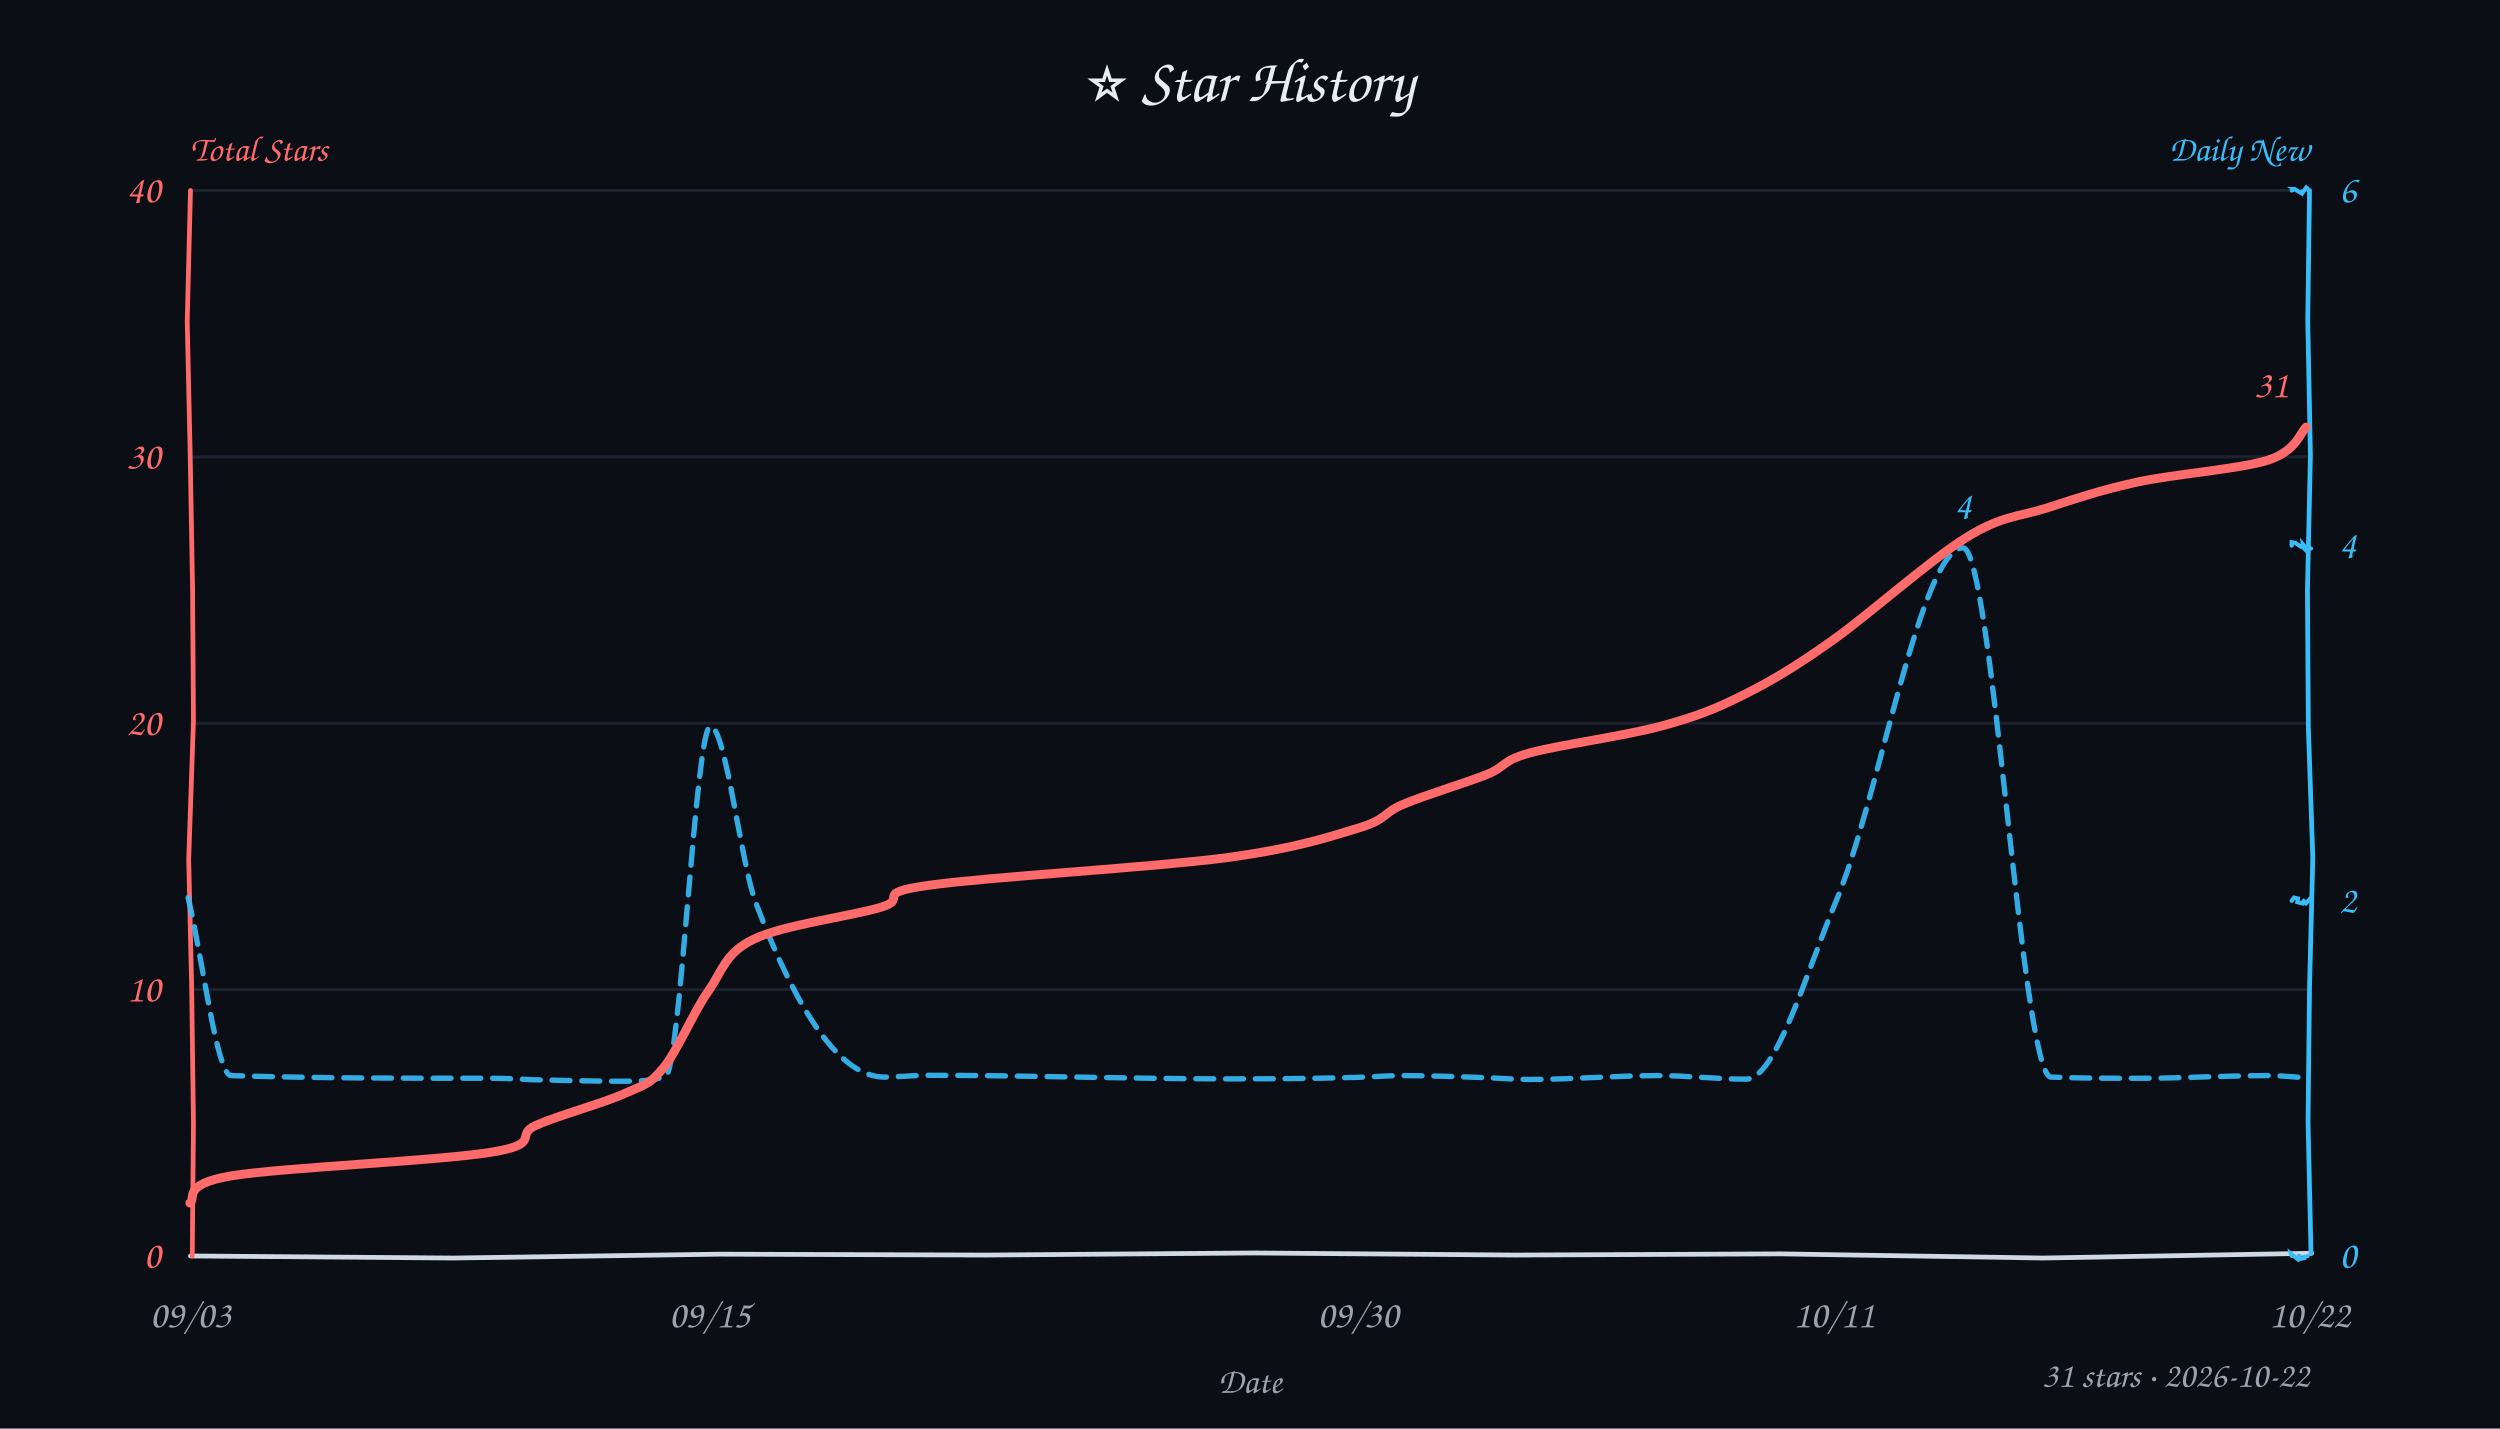
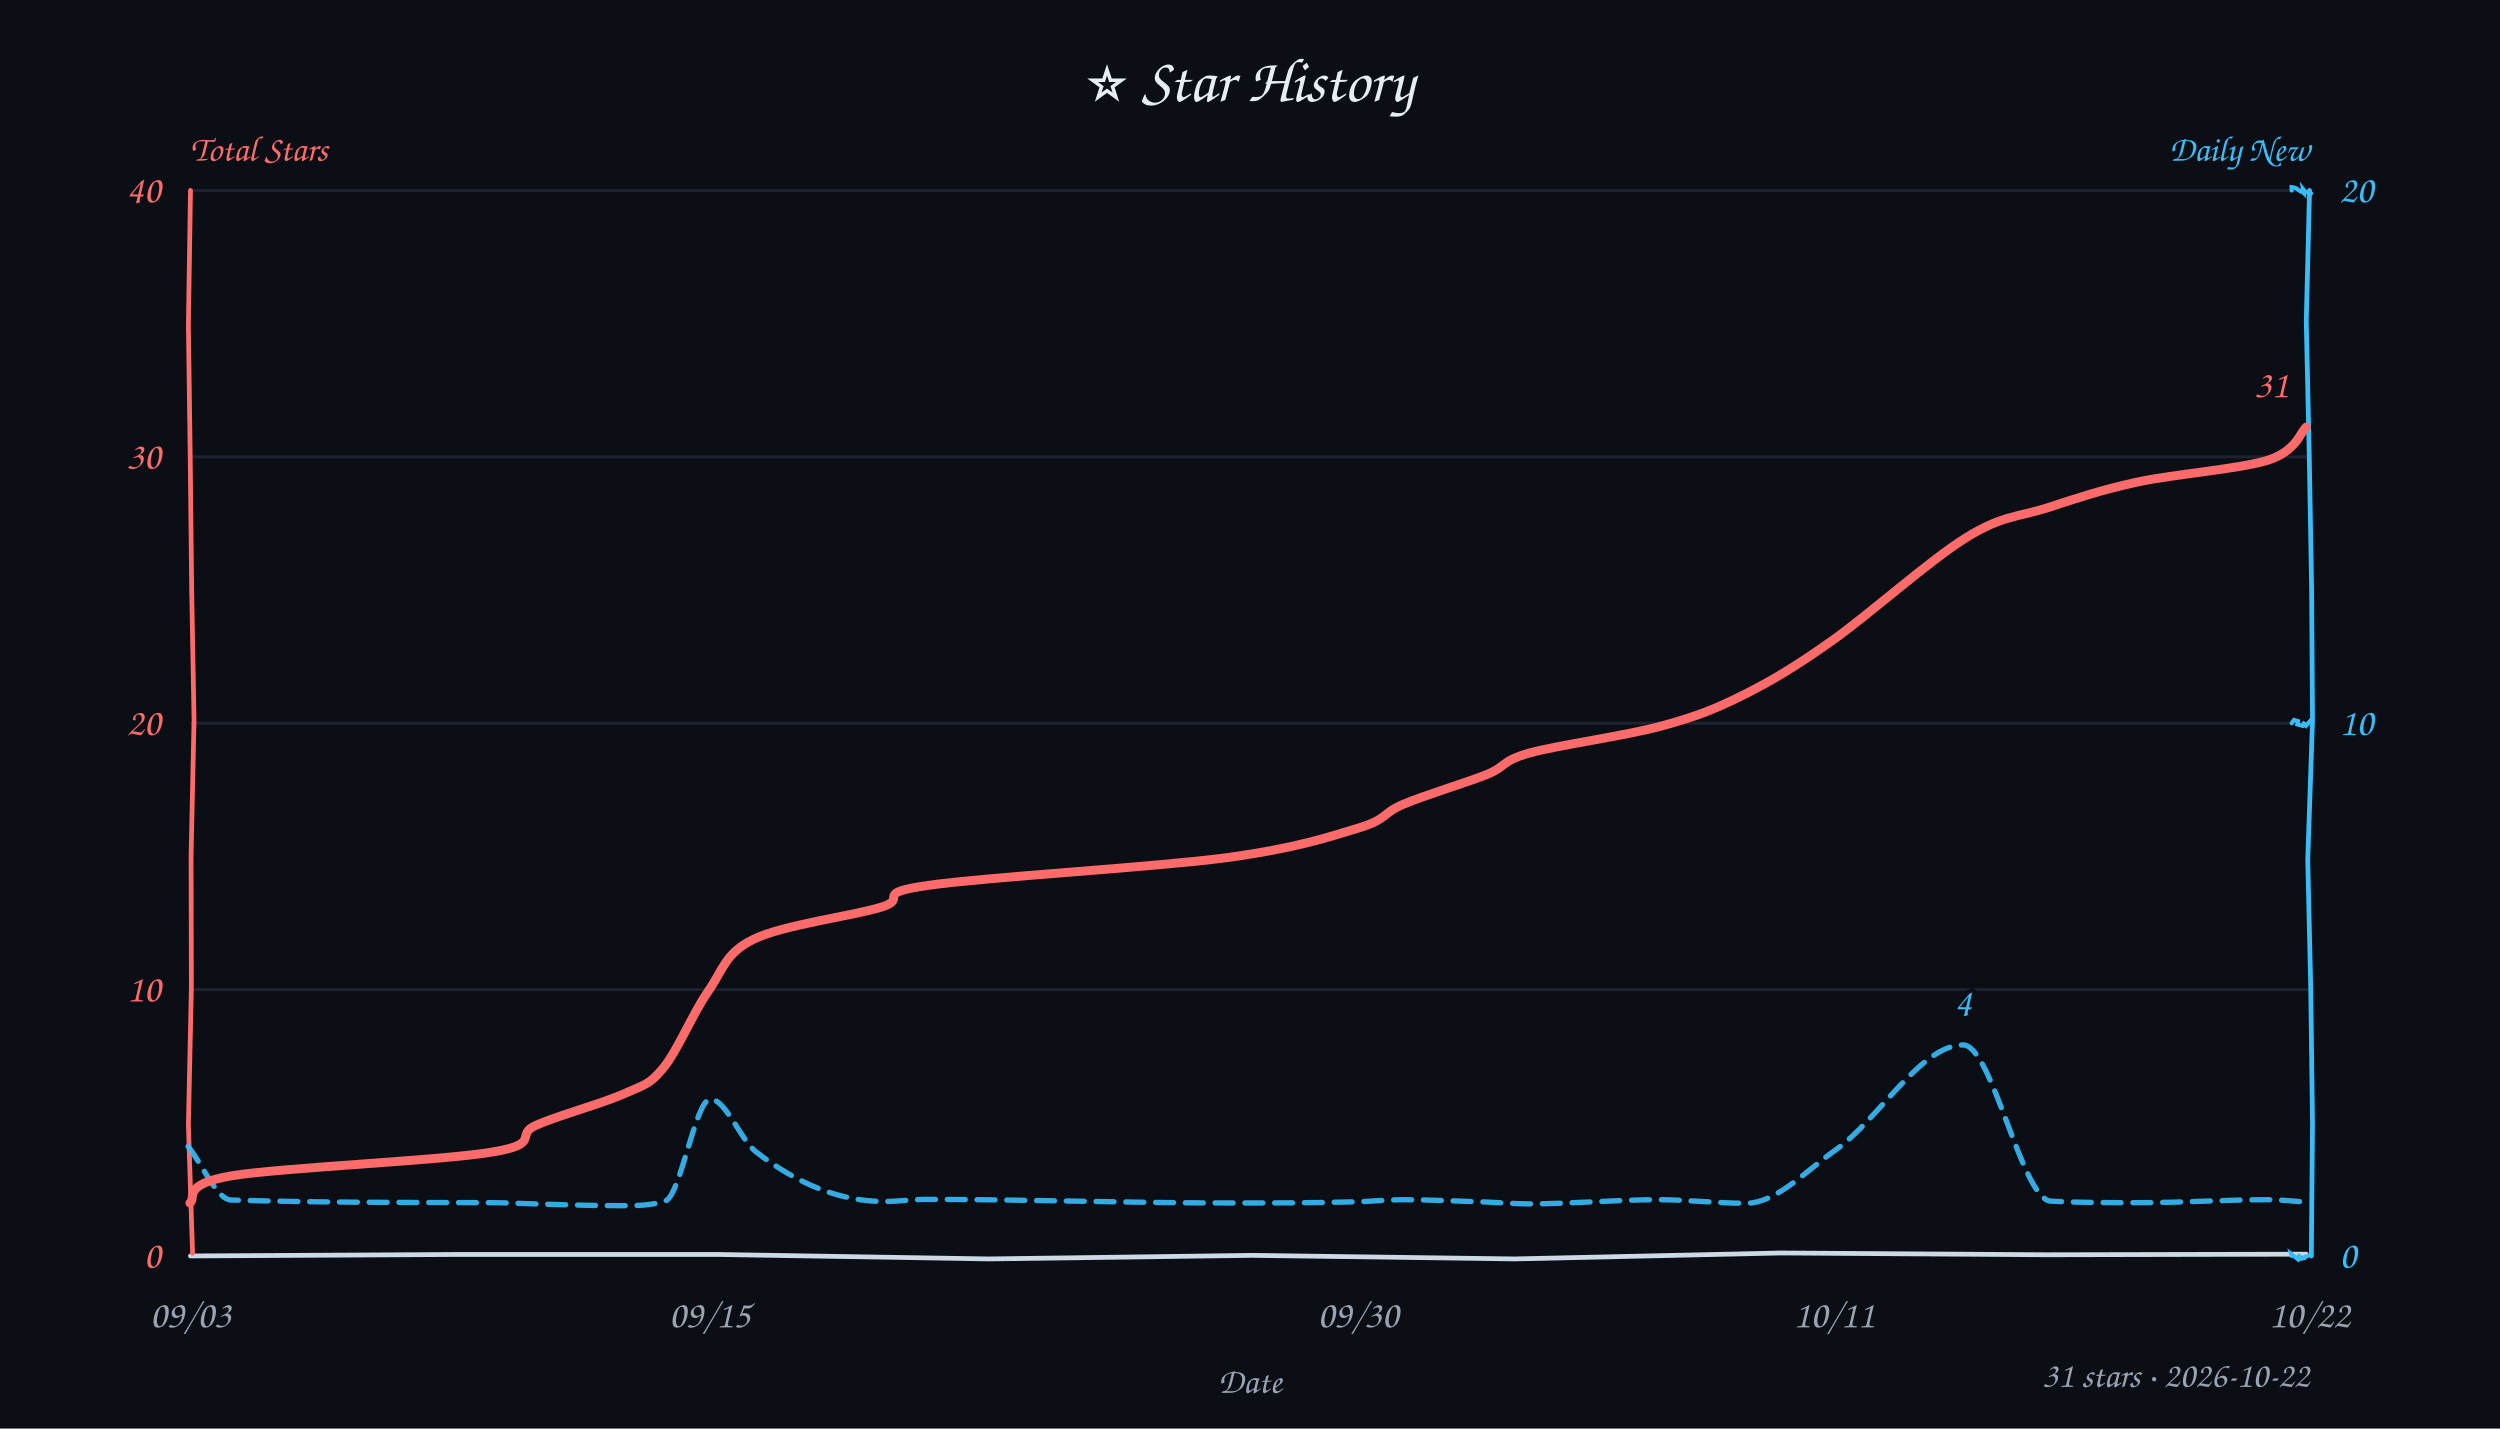
<svg xmlns="http://www.w3.org/2000/svg" width="840" height="480" viewBox="0 0 840 480" fill="#e6edf3">
  <style>text{font-family:"Comic Sans MS","Comic Sans","Chalkboard SE","Marker Felt","Segoe Print",cursive}</style>
  <rect width="100%" height="100%" fill="#0b0e14" />
  <text x="420" y="34" text-anchor="middle" font-size="21">⭐ Star History</text>
  <text x="64" y="54" font-size="12" font-weight="600" fill="#ff6b6b">Total Stars</text>
  <text x="776" y="54" text-anchor="end" font-size="12" font-weight="600" fill="#38bdf8">Daily New</text>
  <line x1="64" y1="332.5" x2="776" y2="332.5" stroke="#232b3a" stroke-width="1" opacity="0.7" />
  <line x1="64" y1="243.0" x2="776" y2="243.0" stroke="#232b3a" stroke-width="1" opacity="0.7" />
  <line x1="64" y1="153.5" x2="776" y2="153.5" stroke="#232b3a" stroke-width="1" opacity="0.7" />
  <line x1="64" y1="64.0" x2="776" y2="64.0" stroke="#232b3a" stroke-width="1" opacity="0.7" />
-   <path d="M 64 422 L 152.3 422.7 L 241.9 421.4 L 331.4 421.7 L 421.2 421.0 L 509.2 421.7 L 598.3 421.3 L 686.3 422.7 L 776.7 421.1" stroke="#cdd9e5" stroke-width="1.6" fill="none" stroke-linecap="round" />
-   <path d="M 64 64 L 62.9 108.0 L 63.9 152.6 L 64.7 197.7 L 65.0 242.2 L 63.4 288.8 L 64.4 331.7 L 65.0 377.6 L 64.6 422.0" stroke="#ff6b6b" stroke-width="1.6" fill="none" stroke-linecap="round" data-axis="total" />
-   <path d="M 776 64 L 775.4 107.6 L 776.3 153.0 L 775.3 198.3 L 775.6 244.1 L 777.1 288.2 L 776.0 331.7 L 775.5 376.8 L 776.5 421.1" stroke="#38bdf8" stroke-width="1.6" fill="none" stroke-linecap="round" data-axis="daily" />
+   <path d="M 64 422 L 153.5 421.5 L 241.4 421.5 L 332.1 423.0 L 420.8 421.8 L 508.8 423.0 L 598.4 421.0 L 687.4 421.6 L 774.9 421.4" stroke="#cdd9e5" stroke-width="1.6" fill="none" stroke-linecap="round" />
+   <path d="M 64 64 L 63.3 109.4 L 63.9 152.9 L 64.4 198.0 L 65.2 242.0 L 64.2 287.5 L 64.3 331.8 L 63.3 377.9 L 64.7 421.1" stroke="#ff6b6b" stroke-width="1.6" fill="none" stroke-linecap="round" data-axis="total" />
+   <path d="M 776 64 L 774.9 108.0 L 775.9 152.6 L 776.7 197.7 L 777.0 242.2 L 775.4 288.8 L 776.4 331.7 L 777.0 377.6 L 776.6 422.0" stroke="#38bdf8" stroke-width="1.6" fill="none" stroke-linecap="round" data-axis="daily" />
  <path d="M 770 422 L 769.8 421.3 L 772.1 423.1 L 772.8 421.4 L 772.3 422.4 L 772.8 423.0 L 774.3 422.7 L 774.4 422.3 L 775.4 422.0" stroke="#38bdf8" stroke-width="1.4" fill="none" stroke-linecap="round" />
-   <path d="M 770 302.667 L 770.8 301.6 L 772.1 301.9 L 771.9 303.1 L 773.8 303.6 L 774.6 303.1 L 773.5 302.4 L 774.8 303.5 L 776.6 301.5" stroke="#38bdf8" stroke-width="1.4" fill="none" stroke-linecap="round" />
-   <path d="M 770 183.333 L 770.0 182.2 L 771.2 182.4 L 773.4 183.9 L 772.9 183.0 L 774.0 184.1 L 773.8 182.9 L 774.6 183.8 L 776.5 184.3" stroke="#38bdf8" stroke-width="1.4" fill="none" stroke-linecap="round" />
-   <path d="M 770 64 L 771.3 63.5 L 770.9 63.5 L 773.4 65.0 L 773.8 63.8 L 773.5 65.0 L 774.9 63.0 L 775.6 63.6 L 774.9 63.4" stroke="#38bdf8" stroke-width="1.4" fill="none" stroke-linecap="round" />
+   <path d="M 770 243 L 770.8 241.9 L 772.1 242.3 L 771.9 243.4 L 773.8 243.9 L 774.6 243.4 L 773.5 242.8 L 774.8 243.9 L 776.6 241.8" stroke="#38bdf8" stroke-width="1.4" fill="none" stroke-linecap="round" />
+   <path d="M 770 64 L 770.0 62.9 L 771.2 63.1 L 773.4 64.6 L 772.9 63.7 L 774.0 64.8 L 773.8 63.5 L 774.6 64.5 L 776.5 65.0" stroke="#38bdf8" stroke-width="1.4" fill="none" stroke-linecap="round" />
  <text x="54" y="426.0" text-anchor="end" font-size="13" fill="#ff6b6b" data-axis="total">0</text>
  <text x="54" y="336.5" text-anchor="end" font-size="13" fill="#ff6b6b" data-axis="total">10</text>
  <text x="54" y="247.0" text-anchor="end" font-size="13" fill="#ff6b6b" data-axis="total">20</text>
  <text x="54" y="157.5" text-anchor="end" font-size="13" fill="#ff6b6b" data-axis="total">30</text>
  <text x="54" y="68.0" text-anchor="end" font-size="13" fill="#ff6b6b" data-axis="total">40</text>
  <text x="786" y="426.0" text-anchor="start" font-size="13" fill="#38bdf8" data-axis="daily">0</text>
-   <text x="786" y="306.7" text-anchor="start" font-size="13" fill="#38bdf8" data-axis="daily">2</text>
-   <text x="786" y="187.3" text-anchor="start" font-size="13" fill="#38bdf8" data-axis="daily">4</text>
-   <text x="786" y="68.0" text-anchor="start" font-size="13" fill="#38bdf8" data-axis="daily">6</text>
+   <text x="786" y="247.0" text-anchor="start" font-size="13" fill="#38bdf8" data-axis="daily">10</text>
+   <text x="786" y="68.0" text-anchor="start" font-size="13" fill="#38bdf8" data-axis="daily">20</text>
  <text x="64.0" y="446" text-anchor="middle" font-size="13" fill="#9aa3b2">09/03</text>
  <text x="238.4" y="446" text-anchor="middle" font-size="13" fill="#9aa3b2">09/15</text>
  <text x="456.3" y="446" text-anchor="middle" font-size="13" fill="#9aa3b2">09/30</text>
  <text x="616.2" y="446" text-anchor="middle" font-size="13" fill="#9aa3b2">10/11</text>
  <text x="776.0" y="446" text-anchor="middle" font-size="13" fill="#9aa3b2">10/22</text>
  <text x="420" y="468" font-size="12" fill="#9aa3b2" text-anchor="middle">Date</text>
-   <path d="M 63.2 301.6 C 68.0 321.5, 72.8 361.2, 77.6 361.4 C 106.9 362.3, 136.1 362.3, 165.4 362.3 C 170.0 362.3, 174.7 362.6, 179.3 362.8 C 189.2 363.0, 199.1 363.3, 208.9 363.3 C 213.8 363.3, 218.7 363.3, 223.6 361.7 C 228.6 360.1, 233.7 244.0, 238.7 244.0 C 243.8 244.0, 248.9 290.1, 254.0 303.5 C 268.3 341.2, 282.7 361.9, 297.1 361.9 C 301.8 361.9, 306.6 361.3, 311.3 361.3 C 345.2 361.3, 379.2 362.5, 413.1 362.5 C 427.3 362.5, 441.4 362.4, 455.6 362.0 C 460.7 361.9, 465.8 361.4, 470.9 361.4 C 480.6 361.4, 490.2 361.8, 499.8 362.1 C 504.5 362.3, 509.1 362.7, 513.7 362.7 C 528.2 362.7, 542.7 361.4, 557.2 361.4 C 567.0 361.4, 576.9 362.6, 586.7 362.6 C 596.8 362.6, 606.9 326.7, 617.0 302.6 C 631.2 268.8, 645.4 184.1, 659.6 184.1 C 669.4 184.1, 679.3 361.4, 689.1 361.9 C 699.1 362.3, 709.0 362.3, 718.9 362.3 C 733.4 362.3, 747.8 361.4, 762.2 361.4 C 766.6 361.4, 771.1 361.9, 775.5 362.2" fill="none" stroke="#38bdf8" stroke-width="1.8" stroke-dasharray="6 4" stroke-linecap="round" stroke-linejoin="round" opacity="0.9" />
+   <path d="M 63.2 385.2 C 68.0 391.2, 72.8 403.0, 77.6 403.2 C 106.9 404.1, 136.1 404.0, 165.4 404.1 C 170.0 404.1, 174.7 404.4, 179.3 404.5 C 189.2 404.8, 199.1 405.1, 208.9 405.1 C 213.8 405.1, 218.7 405.1, 223.6 403.5 C 228.6 401.9, 233.7 369.3, 238.7 369.3 C 243.8 369.3, 248.9 383.1, 254.0 387.0 C 268.3 398.1, 282.7 403.7, 297.1 403.7 C 301.8 403.7, 306.6 403.0, 311.3 403.0 C 345.2 403.0, 379.2 404.2, 413.1 404.2 C 427.3 404.2, 441.4 404.2, 455.6 403.8 C 460.7 403.7, 465.8 403.1, 470.9 403.1 C 480.6 403.1, 490.2 403.6, 499.8 403.9 C 504.5 404.1, 509.1 404.5, 513.7 404.5 C 528.2 404.5, 542.7 403.1, 557.2 403.1 C 567.0 403.1, 576.9 404.3, 586.7 404.3 C 596.8 404.3, 606.9 393.3, 617.0 386.2 C 631.2 376.1, 645.4 351.1, 659.6 351.1 C 669.4 351.1, 679.3 403.1, 689.1 403.6 C 699.1 404.1, 709.0 404.1, 718.9 404.1 C 733.4 404.1, 747.8 403.1, 762.2 403.1 C 766.6 403.1, 771.1 403.7, 775.5 403.9" fill="none" stroke="#38bdf8" stroke-width="1.8" stroke-dasharray="6 4" stroke-linecap="round" stroke-linejoin="round" opacity="0.9" />
  <path d="M 63.8 404.2 C 66.1 402.7, 60.7 398.0, 77.6 395.1 C 94.5 392.3, 148.2 390.0, 165.3 387.1 C 182.4 384.3, 172.7 381.4, 180.1 378.1 C 187.5 374.8, 202.6 370.7, 209.7 367.5 C 216.8 364.3, 218.2 364.5, 222.9 358.8 C 227.6 353.1, 232.8 340.5, 237.8 333.3 C 242.9 326.1, 243.5 320.3, 253.2 315.6 C 262.9 310.8, 286.3 307.8, 296.1 304.8 C 305.8 301.8, 292.5 300.2, 311.8 297.5 C 331.1 294.7, 387.8 291.4, 412.0 288.2 C 436.1 284.9, 446.5 281.2, 456.5 278.2 C 466.4 275.2, 464.4 273.2, 471.6 270.2 C 478.7 267.2, 492.3 263.1, 499.4 260.3 C 506.5 257.4, 504.1 255.8, 513.9 253.0 C 523.8 250.3, 546.4 247.2, 558.4 243.9 C 570.5 240.6, 576.6 238.1, 586.2 233.3 C 595.7 228.5, 603.4 223.9, 615.8 215.1 C 628.2 206.3, 648.7 188.0, 660.7 180.6 C 672.8 173.1, 678.4 173.7, 688.0 170.6 C 697.5 167.5, 705.7 164.7, 718.0 162.0 C 730.4 159.3, 752.6 157.6, 762.1 154.6 C 771.6 151.5, 772.8 145.4, 774.9 143.5" fill="none" stroke="#ff6b6b" stroke-width="3" stroke-linecap="round" />
  <text x="768.9" y="133.5" text-anchor="end" font-size="13" font-weight="600" fill="#ff6b6b" stroke="#0b0e14" stroke-width="3" paint-order="stroke" stroke-linejoin="round" data-peak="total">31</text>
-   <text x="659.6" y="174.1" text-anchor="middle" font-size="13" font-weight="600" fill="#38bdf8" stroke="#0b0e14" stroke-width="3" paint-order="stroke" stroke-linejoin="round" data-peak="daily">4</text>
+   <text x="659.6" y="341.1" text-anchor="middle" font-size="13" font-weight="600" fill="#38bdf8" stroke="#0b0e14" stroke-width="3" paint-order="stroke" stroke-linejoin="round" data-peak="daily">4</text>
  <text x="776" y="466" text-anchor="end" font-size="12" fill="#9aa3b2">31 stars · 2026-10-22</text>
</svg>
